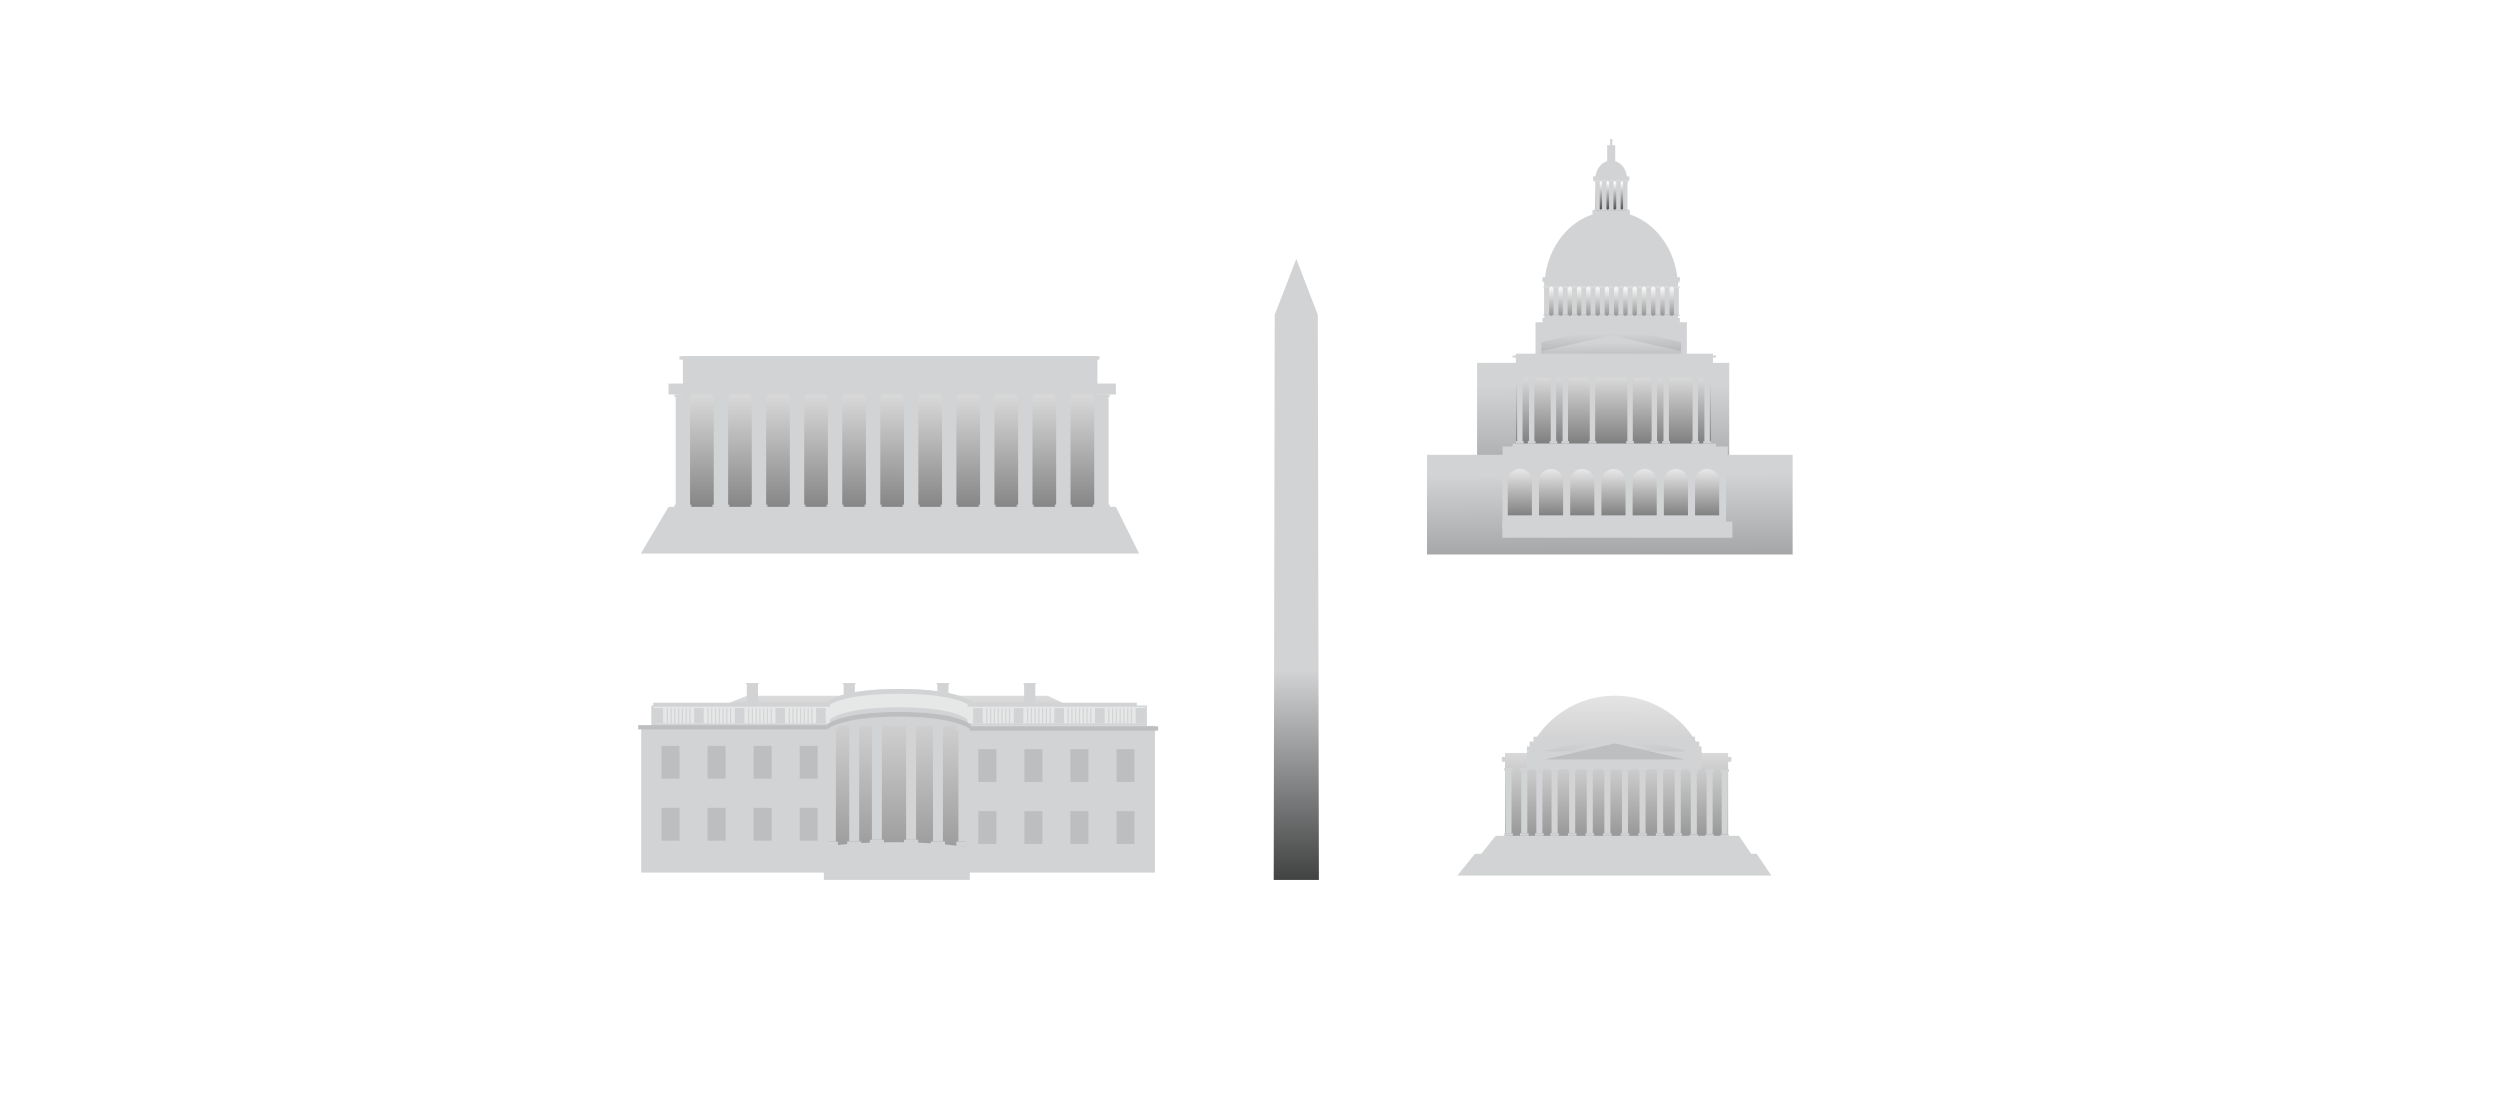
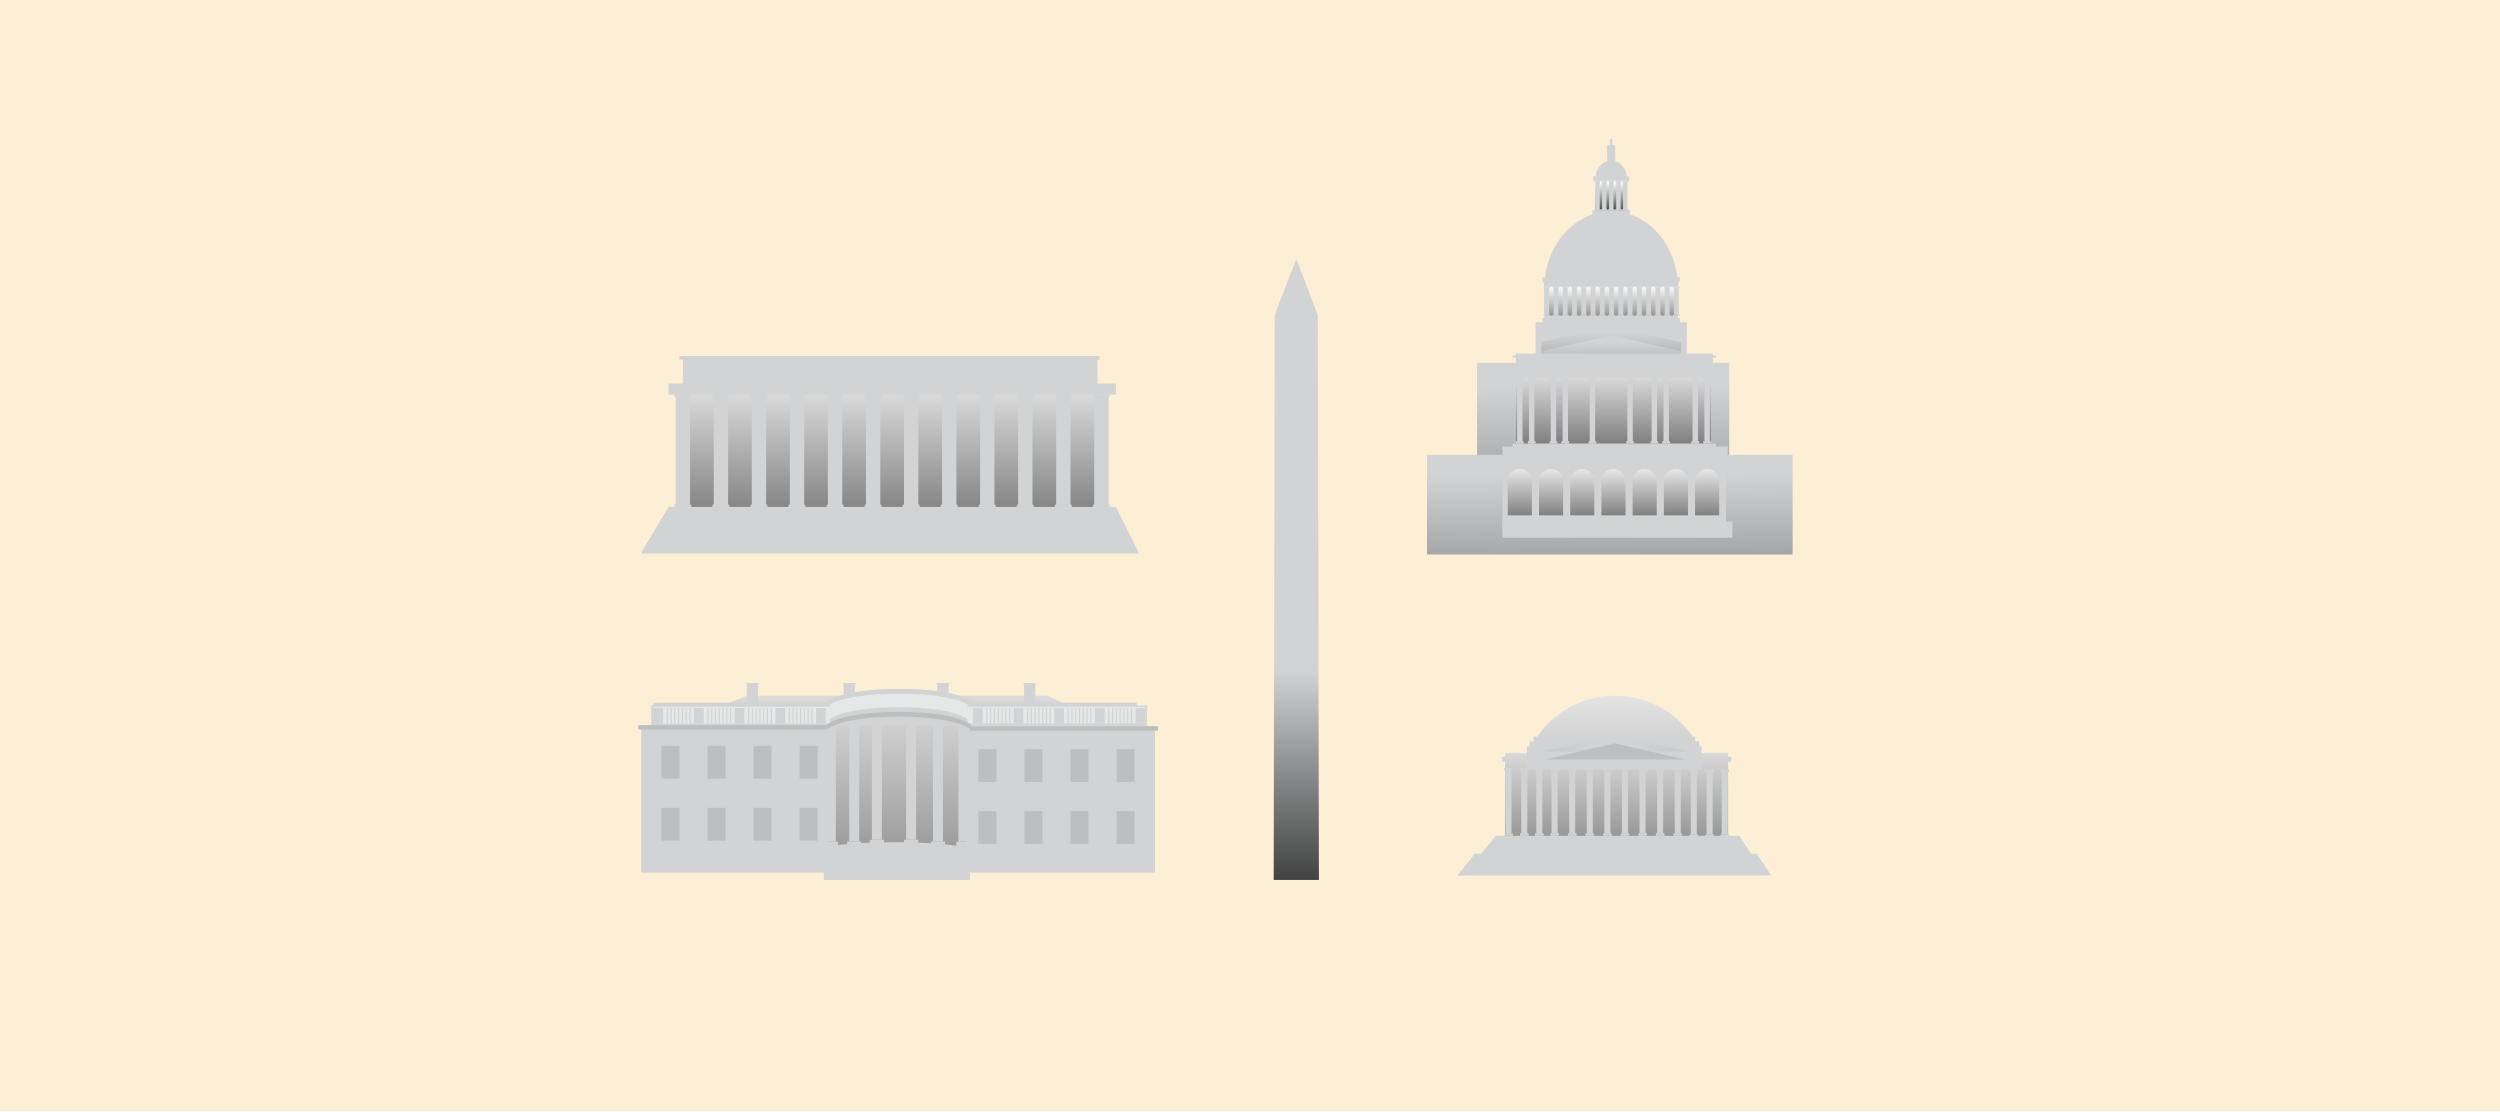
<svg xmlns="http://www.w3.org/2000/svg" version="1.1" id="Layer_1" x="0px" y="0px" viewBox="0 0 648 288" style="enable-background:new 0 0 648 288;" xml:space="preserve">
+   <rect style="opacity:0.34;fill:#F9CF87;" width="648" height="288" />
  <g>
-     <linearGradient id="SVGID_1_" gradientUnits="userSpaceOnUse" x1="232.201" y1="168.296" x2="232.201" y2="255.084">
+     <linearGradient id="SVGID_1_" gradientUnits="userSpaceOnUse" x1="232.201" y1="119.704" x2="232.201" y2="32.916" gradientTransform="matrix(1 0 0 -1 0 288)">
      <stop offset="0" style="stop-color:#FFFFFF" />
      <stop offset="1" style="stop-color:#000000" />
    </linearGradient>
    <polygon style="fill:url(#SVGID_1_);" points="275.595,182.257 188.807,182.257 193.632,180.334 271.544,180.334  " />
    <rect x="169.322" y="182.144" style="fill:#D1D3D4;" width="125.337" height="4.741" />
    <rect x="166.201" y="188.143" style="fill:#D1D3D4;" width="133.167" height="38.031" />
    <path style="fill:#E6E7E7;" d="M232.701,186.447" />
    <path style="fill:#E6E7E7;" d="M232.701,193.331" />
-     <linearGradient id="SVGID_2_" gradientUnits="userSpaceOnUse" x1="232.513" y1="157.815" x2="232.513" y2="318.262">
+     <linearGradient id="SVGID_2_" gradientUnits="userSpaceOnUse" x1="232.513" y1="130.185" x2="232.513" y2="-30.262" gradientTransform="matrix(1 0 0 -1 0 288)">
      <stop offset="0" style="stop-color:#FFFFFF" />
      <stop offset="1" style="stop-color:#000000" />
    </linearGradient>
    <rect x="214.722" y="186.459" style="fill:url(#SVGID_2_);" width="35.583" height="36.988" />
    <g>
      <rect x="213.538" y="187.902" style="fill:#D1D3D4;" width="3.659" height="1.219" />
      <rect x="214.078" y="189.12" style="fill:#D1D3D4;" width="2.579" height="29.017" />
      <rect x="213.538" y="218.137" style="fill:#D1D3D4;" width="3.659" height="1.219" />
    </g>
    <g>
      <rect x="219.58" y="186.885" style="fill:#D1D3D4;" width="3.659" height="1.258" />
      <rect x="220.12" y="188.143" style="fill:#D1D3D4;" width="2.579" height="29.948" />
      <rect x="219.58" y="218.09" style="fill:#D1D3D4;" width="3.659" height="1.258" />
    </g>
    <g>
      <rect x="225.455" y="186.459" style="fill:#D1D3D4;" width="3.659" height="1.258" />
      <rect x="225.995" y="187.717" style="fill:#D1D3D4;" width="2.579" height="29.948" />
      <rect x="225.455" y="217.665" style="fill:#D1D3D4;" width="3.659" height="1.258" />
    </g>
    <g>
      <rect x="234.33" y="186.459" style="fill:#D1D3D4;" width="3.659" height="1.258" />
      <rect x="234.87" y="187.717" style="fill:#D1D3D4;" width="2.579" height="29.948" />
      <rect x="234.33" y="217.665" style="fill:#D1D3D4;" width="3.659" height="1.258" />
    </g>
    <g>
      <rect x="241.288" y="186.885" style="fill:#D1D3D4;" width="3.659" height="1.258" />
      <rect x="241.828" y="188.143" style="fill:#D1D3D4;" width="2.579" height="29.948" />
      <rect x="241.288" y="218.09" style="fill:#D1D3D4;" width="3.659" height="1.258" />
    </g>
    <g>
      <rect x="247.872" y="187.902" style="fill:#D1D3D4;" width="3.659" height="1.219" />
      <rect x="248.411" y="189.12" style="fill:#D1D3D4;" width="2.579" height="29.017" />
      <rect x="247.872" y="218.137" style="fill:#D1D3D4;" width="3.659" height="1.219" />
    </g>
    <ellipse style="fill:#D1D3D4;" cx="231.784" cy="222.234" rx="25.25" ry="3.94" />
    <rect x="171.465" y="193.331" style="fill:#BCBEC0;" width="4.667" height="8.5" />
    <rect x="183.401" y="193.331" style="fill:#BCBEC0;" width="4.667" height="8.5" />
    <rect x="195.337" y="193.331" style="fill:#BCBEC0;" width="4.667" height="8.5" />
    <rect x="207.273" y="193.331" style="fill:#BCBEC0;" width="4.667" height="8.5" />
    <rect x="171.465" y="209.392" style="fill:#BCBEC0;" width="4.667" height="8.5" />
    <rect x="183.401" y="209.392" style="fill:#BCBEC0;" width="4.667" height="8.5" />
    <rect x="195.337" y="209.392" style="fill:#BCBEC0;" width="4.667" height="8.5" />
    <rect x="207.273" y="209.392" style="fill:#BCBEC0;" width="4.667" height="8.5" />
    <rect x="253.586" y="194.185" style="fill:#BCBEC0;" width="4.667" height="8.5" />
    <rect x="265.522" y="194.185" style="fill:#BCBEC0;" width="4.667" height="8.5" />
    <rect x="277.458" y="194.185" style="fill:#BCBEC0;" width="4.667" height="8.5" />
    <rect x="289.394" y="194.185" style="fill:#BCBEC0;" width="4.667" height="8.5" />
    <rect x="253.586" y="210.247" style="fill:#BCBEC0;" width="4.667" height="8.5" />
    <rect x="265.522" y="210.247" style="fill:#BCBEC0;" width="4.667" height="8.5" />
    <rect x="277.458" y="210.247" style="fill:#BCBEC0;" width="4.667" height="8.5" />
    <g>
      <rect x="218.673" y="177.152" style="fill:#D1D3D4;" width="2.9" height="5.143" />
      <rect x="218.468" y="177.066" style="fill:#D1D3D4;" width="3.303" height="0.274" />
    </g>
    <g>
      <rect x="242.961" y="177.152" style="fill:#D1D3D4;" width="2.9" height="5.143" />
      <rect x="242.756" y="177.066" style="fill:#D1D3D4;" width="3.303" height="0.274" />
    </g>
    <rect x="289.394" y="210.247" style="fill:#BCBEC0;" width="4.667" height="8.5" />
    <rect x="168.822" y="182.864" style="fill:#D1D3D4;" width="128.462" height="5.279" />
    <path style="fill:#E6E7E7;" d="M250.991,188.511c0,0-3.295-2.768-18.036-2.768c-14.951,0-17.845,2.517-17.845,2.517v-6.478   c0,0,2.985-3.199,17.845-3.199c15.197,0,17.845,3.199,17.845,3.199L250.991,188.511z" />
    <path style="fill:#D1D3D4;" d="M251.793,183.171c0,0-3.26-3.36-18.74-3.36c-15.701,0-18.74,3.36-18.74,3.36v-1.229   c0,0,3.135-3.36,18.74-3.36c15.958,0,18.74,3.36,18.74,3.36V183.171z" />
    <rect x="250.8" y="183.187" style="fill:#E6E7E7;" width="46.047" height="4.327" />
    <rect x="169.455" y="183.187" style="fill:#E6E7E7;" width="45.851" height="4.327" />
    <path style="fill:#D1D3D4;" d="M250.8,187.717c0,0-3.105-3.199-17.845-3.199c-14.951,0-17.845,3.199-17.845,3.199v-1.171   c0,0,2.985-3.199,17.845-3.199c15.197,0,17.845,3.199,17.845,3.199V187.717z" />
-     <rect x="216.159" y="185.371" style="fill:#E6E7E7;" width="0.083" height="0" />
+     <polygon style="fill:#E6E7E7;" points="216.159,185.371 216.242,185.371 216.242,185.371  " />
    <path style="fill:#BCBEC0;" d="M251.695,189.207c0,0-3.26-3.436-18.74-3.436c-15.701,0-18.74,3.436-18.74,3.436v-1.257   c0,0,3.135-3.436,18.74-3.436c15.958,0,18.74,3.436,18.74,3.436V189.207z" />
    <g>
      <g>
        <rect x="172.821" y="183.547" style="fill:#D1D3D4;" width="0.299" height="3.967" />
        <rect x="173.798" y="183.547" style="fill:#D1D3D4;" width="0.299" height="3.967" />
        <rect x="174.775" y="183.547" style="fill:#D1D3D4;" width="0.299" height="3.967" />
        <rect x="175.752" y="183.547" style="fill:#D1D3D4;" width="0.299" height="3.967" />
        <rect x="176.728" y="183.547" style="fill:#D1D3D4;" width="0.299" height="3.967" />
        <rect x="177.705" y="183.547" style="fill:#D1D3D4;" width="0.299" height="3.967" />
        <rect x="178.682" y="183.547" style="fill:#D1D3D4;" width="0.299" height="3.967" />
      </g>
      <rect x="169.394" y="183.547" style="fill:#D1D3D4;" width="2.481" height="3.967" />
      <g>
        <rect x="183.355" y="183.547" style="fill:#D1D3D4;" width="0.299" height="3.967" />
        <rect x="184.332" y="183.547" style="fill:#D1D3D4;" width="0.299" height="3.967" />
        <rect x="185.309" y="183.547" style="fill:#D1D3D4;" width="0.299" height="3.967" />
        <rect x="186.286" y="183.547" style="fill:#D1D3D4;" width="0.299" height="3.967" />
        <rect x="187.262" y="183.547" style="fill:#D1D3D4;" width="0.299" height="3.967" />
        <rect x="188.239" y="183.547" style="fill:#D1D3D4;" width="0.299" height="3.967" />
        <rect x="189.216" y="183.547" style="fill:#D1D3D4;" width="0.299" height="3.967" />
      </g>
      <rect x="179.928" y="183.547" style="fill:#D1D3D4;" width="2.481" height="3.967" />
      <g>
        <rect x="193.889" y="183.547" style="fill:#D1D3D4;" width="0.299" height="3.967" />
        <rect x="194.866" y="183.547" style="fill:#D1D3D4;" width="0.299" height="3.967" />
        <rect x="195.843" y="183.547" style="fill:#D1D3D4;" width="0.299" height="3.967" />
        <rect x="196.82" y="183.547" style="fill:#D1D3D4;" width="0.299" height="3.967" />
        <rect x="197.797" y="183.547" style="fill:#D1D3D4;" width="0.299" height="3.967" />
        <rect x="198.773" y="183.547" style="fill:#D1D3D4;" width="0.299" height="3.967" />
        <rect x="199.75" y="183.547" style="fill:#D1D3D4;" width="0.299" height="3.967" />
      </g>
      <rect x="190.462" y="183.547" style="fill:#D1D3D4;" width="2.481" height="3.967" />
      <g>
        <rect x="204.424" y="183.547" style="fill:#D1D3D4;" width="0.299" height="3.967" />
        <rect x="205.4" y="183.547" style="fill:#D1D3D4;" width="0.299" height="3.967" />
        <rect x="206.377" y="183.547" style="fill:#D1D3D4;" width="0.299" height="3.967" />
        <rect x="207.354" y="183.547" style="fill:#D1D3D4;" width="0.299" height="3.967" />
        <rect x="208.331" y="183.547" style="fill:#D1D3D4;" width="0.299" height="3.967" />
        <rect x="209.307" y="183.547" style="fill:#D1D3D4;" width="0.299" height="3.967" />
        <rect x="210.284" y="183.547" style="fill:#D1D3D4;" width="0.299" height="3.967" />
      </g>
      <rect x="200.996" y="183.547" style="fill:#D1D3D4;" width="2.481" height="3.967" />
      <rect x="211.53" y="183.547" style="fill:#D1D3D4;" width="2.481" height="3.967" />
    </g>
    <g>
      <g>
        <rect x="255.657" y="183.549" style="fill:#D1D3D4;" width="0.299" height="3.967" />
        <rect x="256.634" y="183.549" style="fill:#D1D3D4;" width="0.299" height="3.967" />
        <rect x="257.611" y="183.549" style="fill:#D1D3D4;" width="0.299" height="3.967" />
        <rect x="258.588" y="183.549" style="fill:#D1D3D4;" width="0.299" height="3.967" />
        <rect x="259.564" y="183.549" style="fill:#D1D3D4;" width="0.299" height="3.967" />
        <rect x="260.541" y="183.549" style="fill:#D1D3D4;" width="0.299" height="3.967" />
        <rect x="261.518" y="183.549" style="fill:#D1D3D4;" width="0.299" height="3.967" />
      </g>
      <rect x="252.23" y="183.549" style="fill:#D1D3D4;" width="2.481" height="3.967" />
      <g>
        <rect x="266.191" y="183.549" style="fill:#D1D3D4;" width="0.299" height="3.967" />
        <rect x="267.168" y="183.549" style="fill:#D1D3D4;" width="0.299" height="3.967" />
        <rect x="268.145" y="183.549" style="fill:#D1D3D4;" width="0.299" height="3.967" />
        <rect x="269.122" y="183.549" style="fill:#D1D3D4;" width="0.299" height="3.967" />
        <rect x="270.098" y="183.549" style="fill:#D1D3D4;" width="0.299" height="3.967" />
        <rect x="271.075" y="183.549" style="fill:#D1D3D4;" width="0.299" height="3.967" />
        <rect x="272.052" y="183.549" style="fill:#D1D3D4;" width="0.299" height="3.967" />
      </g>
      <rect x="262.764" y="183.549" style="fill:#D1D3D4;" width="2.481" height="3.967" />
      <g>
        <rect x="276.725" y="183.549" style="fill:#D1D3D4;" width="0.299" height="3.967" />
        <rect x="277.702" y="183.549" style="fill:#D1D3D4;" width="0.299" height="3.967" />
        <rect x="278.679" y="183.549" style="fill:#D1D3D4;" width="0.299" height="3.967" />
        <rect x="279.656" y="183.549" style="fill:#D1D3D4;" width="0.299" height="3.967" />
        <rect x="280.633" y="183.549" style="fill:#D1D3D4;" width="0.299" height="3.967" />
        <rect x="281.609" y="183.549" style="fill:#D1D3D4;" width="0.299" height="3.967" />
        <rect x="282.586" y="183.549" style="fill:#D1D3D4;" width="0.299" height="3.967" />
      </g>
      <rect x="273.298" y="183.549" style="fill:#D1D3D4;" width="2.481" height="3.967" />
      <g>
        <rect x="287.26" y="183.549" style="fill:#D1D3D4;" width="0.299" height="3.967" />
        <rect x="288.236" y="183.549" style="fill:#D1D3D4;" width="0.299" height="3.967" />
        <rect x="289.213" y="183.549" style="fill:#D1D3D4;" width="0.299" height="3.967" />
        <rect x="290.19" y="183.549" style="fill:#D1D3D4;" width="0.299" height="3.967" />
        <rect x="291.167" y="183.549" style="fill:#D1D3D4;" width="0.299" height="3.967" />
        <rect x="292.143" y="183.549" style="fill:#D1D3D4;" width="0.299" height="3.967" />
        <rect x="293.12" y="183.549" style="fill:#D1D3D4;" width="0.299" height="3.967" />
      </g>
      <rect x="283.832" y="183.549" style="fill:#D1D3D4;" width="2.481" height="3.967" />
      <rect x="294.366" y="183.549" style="fill:#D1D3D4;" width="2.481" height="3.967" />
    </g>
    <rect x="165.422" y="187.955" style="fill:#BCBEC0;" width="48.794" height="1.112" />
    <rect x="251.382" y="188.264" style="fill:#BCBEC0;" width="48.794" height="1.112" />
    <g>
      <rect x="265.449" y="177.152" style="fill:#D1D3D4;" width="2.9" height="5.143" />
      <rect x="265.245" y="177.066" style="fill:#D1D3D4;" width="3.303" height="0.274" />
    </g>
    <g>
      <rect x="193.569" y="177.152" style="fill:#D1D3D4;" width="2.9" height="5.143" />
      <rect x="193.364" y="177.066" style="fill:#D1D3D4;" width="3.303" height="0.274" />
    </g>
    <rect x="213.538" y="219.356" style="fill:#D1D3D4;" width="37.844" height="8.716" />
  </g>
  <g>
    <rect x="392.062" y="92.145" style="fill:#D1D3D4;" width="52.711" height="0.527" />
    <g>
      <rect x="400.307" y="72.717" style="fill:#D1D3D4;" width="34.629" height="19.448" />
      <ellipse style="fill:#D1D3D4;" cx="417.622" cy="74.62" rx="17.315" ry="19.824" />
      <ellipse style="fill:#D1D3D4;" cx="417.621" cy="46.287" rx="4.075" ry="4.666" />
      <rect x="398.009" y="83.528" style="fill:#D1D3D4;" width="39.225" height="11.418" />
      <rect x="399.805" y="71.859" style="fill:#D1D3D4;" width="35.633" height="1.129" />
      <rect x="400.066" y="72.989" style="fill:#D1D3D4;" width="35.167" height="0.292" />
      <rect x="399.805" y="82.399" style="fill:#D1D3D4;" width="35.633" height="1.129" />
      <rect x="416.576" y="37.631" style="fill:#D1D3D4;" width="2.091" height="4.552" />
      <rect x="412.76" y="54.461" style="fill:#D1D3D4;" width="9.724" height="1.129" />
      <rect x="412.927" y="45.723" style="fill:#D1D3D4;" width="9.389" height="1.129" />
-       <linearGradient id="SVGID_3_" gradientUnits="userSpaceOnUse" x1="417.682" y1="47.207" x2="417.498" y2="57.678">
+       <linearGradient id="SVGID_3_" gradientUnits="userSpaceOnUse" x1="417.682" y1="240.793" x2="417.498" y2="230.322" gradientTransform="matrix(1 0 0 -1 0 288)">
        <stop offset="0" style="stop-color:#FFFFFF" />
        <stop offset="1" style="stop-color:#000000" />
      </linearGradient>
      <rect x="413.544" y="46.852" style="fill:url(#SVGID_3_);" width="8.155" height="7.609" />
-       <linearGradient id="SVGID_4_" gradientUnits="userSpaceOnUse" x1="417.685" y1="73.951" x2="417.685" y2="93.228">
+       <linearGradient id="SVGID_4_" gradientUnits="userSpaceOnUse" x1="417.685" y1="214.049" x2="417.685" y2="194.772" gradientTransform="matrix(1 0 0 -1 0 288)">
        <stop offset="0" style="stop-color:#FFFFFF" />
        <stop offset="1" style="stop-color:#000000" />
      </linearGradient>
      <rect x="400.434" y="74.31" style="fill:url(#SVGID_4_);" width="34.502" height="7.528" />
      <rect x="417.324" y="36.047" style="fill:#D1D3D4;" width="0.596" height="1.584" />
-       <linearGradient id="SVGID_5_" gradientUnits="userSpaceOnUse" x1="417.588" y1="86.474" x2="417.837" y2="122.69">
+       <linearGradient id="SVGID_5_" gradientUnits="userSpaceOnUse" x1="417.588" y1="201.526" x2="417.837" y2="165.31" gradientTransform="matrix(1 0 0 -1 0 288)">
        <stop offset="0" style="stop-color:#D1D3D4" />
        <stop offset="1" style="stop-color:#000000" />
      </linearGradient>
      <polygon style="fill:url(#SVGID_5_);" points="435.73,94.068 399.513,94.068 399.513,88.674 417.622,84.532 435.73,88.674   " />
      <g>
        <rect x="413.275" y="46.852" style="fill:#D1D3D4;" width="1.61" height="0.295" />
        <rect x="413.513" y="47.147" style="fill:#D1D3D4;" width="1.135" height="7.035" />
        <rect x="413.275" y="54.182" style="fill:#D1D3D4;" width="1.61" height="0.295" />
      </g>
      <g>
        <rect x="415.02" y="46.844" style="fill:#D1D3D4;" width="1.61" height="0.295" />
        <rect x="415.257" y="47.139" style="fill:#D1D3D4;" width="1.135" height="7.035" />
        <rect x="415.02" y="54.174" style="fill:#D1D3D4;" width="1.61" height="0.295" />
      </g>
      <g>
        <rect x="416.841" y="46.852" style="fill:#D1D3D4;" width="1.61" height="0.295" />
        <rect x="417.078" y="47.147" style="fill:#D1D3D4;" width="1.135" height="7.035" />
        <rect x="416.841" y="54.182" style="fill:#D1D3D4;" width="1.61" height="0.295" />
      </g>
      <g>
        <rect x="418.691" y="46.852" style="fill:#D1D3D4;" width="1.61" height="0.295" />
        <rect x="418.929" y="47.147" style="fill:#D1D3D4;" width="1.135" height="7.035" />
        <rect x="418.691" y="54.182" style="fill:#D1D3D4;" width="1.61" height="0.295" />
      </g>
      <g>
        <rect x="420.467" y="46.852" style="fill:#D1D3D4;" width="1.61" height="0.295" />
        <rect x="420.704" y="47.147" style="fill:#D1D3D4;" width="1.135" height="7.035" />
        <rect x="420.467" y="54.182" style="fill:#D1D3D4;" width="1.61" height="0.295" />
      </g>
      <g>
        <rect x="402.418" y="74.261" style="fill:#D1D3D4;" width="1.772" height="0.295" />
        <rect x="402.68" y="74.556" style="fill:#D1D3D4;" width="1.249" height="7.035" />
        <rect x="402.418" y="81.591" style="fill:#D1D3D4;" width="1.772" height="0.295" />
      </g>
      <g>
        <rect x="400.017" y="74.261" style="fill:#D1D3D4;" width="1.772" height="0.295" />
        <rect x="400.279" y="74.556" style="fill:#D1D3D4;" width="1.249" height="7.035" />
        <rect x="400.017" y="81.591" style="fill:#D1D3D4;" width="1.772" height="0.295" />
      </g>
      <g>
        <rect x="404.82" y="74.261" style="fill:#D1D3D4;" width="1.772" height="0.295" />
        <rect x="405.081" y="74.556" style="fill:#D1D3D4;" width="1.249" height="7.035" />
        <rect x="404.82" y="81.591" style="fill:#D1D3D4;" width="1.772" height="0.295" />
      </g>
      <g>
        <rect x="407.221" y="74.261" style="fill:#D1D3D4;" width="1.772" height="0.295" />
        <rect x="407.482" y="74.556" style="fill:#D1D3D4;" width="1.249" height="7.035" />
        <rect x="407.221" y="81.591" style="fill:#D1D3D4;" width="1.772" height="0.295" />
      </g>
      <g>
        <rect x="409.622" y="74.261" style="fill:#D1D3D4;" width="1.772" height="0.295" />
        <rect x="409.883" y="74.556" style="fill:#D1D3D4;" width="1.249" height="7.035" />
        <rect x="409.622" y="81.591" style="fill:#D1D3D4;" width="1.772" height="0.295" />
      </g>
      <g>
        <rect x="412.023" y="74.261" style="fill:#D1D3D4;" width="1.772" height="0.295" />
        <rect x="412.285" y="74.556" style="fill:#D1D3D4;" width="1.249" height="7.035" />
        <rect x="412.023" y="81.591" style="fill:#D1D3D4;" width="1.772" height="0.295" />
      </g>
      <g>
        <rect x="414.424" y="74.261" style="fill:#D1D3D4;" width="1.772" height="0.295" />
        <rect x="414.686" y="74.556" style="fill:#D1D3D4;" width="1.249" height="7.035" />
        <rect x="414.424" y="81.591" style="fill:#D1D3D4;" width="1.772" height="0.295" />
      </g>
      <g>
        <rect x="416.826" y="74.261" style="fill:#D1D3D4;" width="1.772" height="0.295" />
        <rect x="417.087" y="74.556" style="fill:#D1D3D4;" width="1.249" height="7.035" />
        <rect x="416.826" y="81.591" style="fill:#D1D3D4;" width="1.772" height="0.295" />
      </g>
      <g>
        <rect x="419.227" y="74.261" style="fill:#D1D3D4;" width="1.772" height="0.295" />
        <rect x="419.488" y="74.556" style="fill:#D1D3D4;" width="1.249" height="7.035" />
        <rect x="419.227" y="81.591" style="fill:#D1D3D4;" width="1.772" height="0.295" />
      </g>
      <g>
        <rect x="421.628" y="74.261" style="fill:#D1D3D4;" width="1.772" height="0.295" />
        <rect x="421.889" y="74.556" style="fill:#D1D3D4;" width="1.249" height="7.035" />
        <rect x="421.628" y="81.591" style="fill:#D1D3D4;" width="1.772" height="0.295" />
      </g>
      <g>
        <rect x="424.029" y="74.261" style="fill:#D1D3D4;" width="1.772" height="0.295" />
        <rect x="424.291" y="74.556" style="fill:#D1D3D4;" width="1.249" height="7.035" />
        <rect x="424.029" y="81.591" style="fill:#D1D3D4;" width="1.772" height="0.295" />
      </g>
      <g>
        <rect x="426.43" y="74.261" style="fill:#D1D3D4;" width="1.772" height="0.295" />
        <rect x="426.692" y="74.556" style="fill:#D1D3D4;" width="1.249" height="7.035" />
        <rect x="426.43" y="81.591" style="fill:#D1D3D4;" width="1.772" height="0.295" />
      </g>
      <g>
        <rect x="428.832" y="74.261" style="fill:#D1D3D4;" width="1.772" height="0.295" />
        <rect x="429.093" y="74.556" style="fill:#D1D3D4;" width="1.249" height="7.035" />
        <rect x="428.832" y="81.591" style="fill:#D1D3D4;" width="1.772" height="0.295" />
      </g>
      <g>
        <rect x="431.233" y="74.261" style="fill:#D1D3D4;" width="1.772" height="0.295" />
        <rect x="431.494" y="74.556" style="fill:#D1D3D4;" width="1.249" height="7.035" />
        <rect x="431.233" y="81.591" style="fill:#D1D3D4;" width="1.772" height="0.295" />
      </g>
      <g>
        <rect x="433.634" y="74.261" style="fill:#D1D3D4;" width="1.772" height="0.295" />
        <rect x="433.895" y="74.556" style="fill:#D1D3D4;" width="1.249" height="7.035" />
        <rect x="433.634" y="81.591" style="fill:#D1D3D4;" width="1.772" height="0.295" />
      </g>
    </g>
-     <linearGradient id="SVGID_6_" gradientUnits="userSpaceOnUse" x1="417.588" y1="88.844" x2="417.837" y2="125.06">
+     <linearGradient id="SVGID_6_" gradientUnits="userSpaceOnUse" x1="417.588" y1="199.156" x2="417.837" y2="162.94" gradientTransform="matrix(1 0 0 -1 0 288)">
      <stop offset="0" style="stop-color:#D1D3D4" />
      <stop offset="1" style="stop-color:#000000" />
    </linearGradient>
    <polygon style="fill:url(#SVGID_6_);" points="435.73,96.438 399.513,96.438 399.513,91.044 417.621,86.902 435.73,91.044  " />
-     <linearGradient id="SVGID_7_" gradientUnits="userSpaceOnUse" x1="418.389" y1="97.57" x2="419.167" y2="210.904">
+     <linearGradient id="SVGID_7_" gradientUnits="userSpaceOnUse" x1="418.388" y1="190.43" x2="419.167" y2="77.096" gradientTransform="matrix(1 0 0 -1 0 288)">
      <stop offset="0" style="stop-color:#D1D3D4" />
      <stop offset="1" style="stop-color:#000000" />
    </linearGradient>
    <rect x="392.911" y="91.67" style="fill:url(#SVGID_7_);" width="51.079" height="29.878" />
-     <linearGradient id="SVGID_8_" gradientUnits="userSpaceOnUse" x1="415.473" y1="99.921" x2="416.254" y2="213.622">
+     <linearGradient id="SVGID_8_" gradientUnits="userSpaceOnUse" x1="415.473" y1="188.079" x2="416.254" y2="74.378" gradientTransform="matrix(1 0 0 -1 0 288)">
      <stop offset="0" style="stop-color:#D1D3D4" />
      <stop offset="1" style="stop-color:#000000" />
    </linearGradient>
    <rect x="382.857" y="94.05" style="fill:url(#SVGID_8_);" width="65.356" height="29.878" />
-     <linearGradient id="SVGID_9_" gradientUnits="userSpaceOnUse" x1="417.21" y1="122.885" x2="417.892" y2="222.18">
+     <linearGradient id="SVGID_9_" gradientUnits="userSpaceOnUse" x1="417.211" y1="165.115" x2="417.893" y2="65.82" gradientTransform="matrix(1 0 0 -1 0 288)">
      <stop offset="0" style="stop-color:#D1D3D4" />
      <stop offset="1" style="stop-color:#000000" />
    </linearGradient>
    <rect x="369.879" y="117.887" style="fill:url(#SVGID_9_);" width="94.772" height="25.833" />
-     <linearGradient id="SVGID_10_" gradientUnits="userSpaceOnUse" x1="418.213" y1="90.68" x2="418.213" y2="139.146">
+     <linearGradient id="SVGID_10_" gradientUnits="userSpaceOnUse" x1="418.214" y1="197.32" x2="418.214" y2="148.854" gradientTransform="matrix(1 0 0 -1 0 288)">
      <stop offset="0" style="stop-color:#FFFFFF" />
      <stop offset="1" style="stop-color:#000000" />
    </linearGradient>
    <rect x="392.949" y="97.903" style="fill:url(#SVGID_10_);" width="50.529" height="17.084" />
    <rect x="389.437" y="117.843" style="fill:#D1D3D4;" width="57.962" height="19.007" />
    <g>
      <rect x="411.766" y="97.903" style="fill:#D1D3D4;" width="1.987" height="0.662" />
      <rect x="412.059" y="98.565" style="fill:#D1D3D4;" width="1.401" height="15.761" />
      <rect x="411.766" y="114.325" style="fill:#D1D3D4;" width="1.987" height="0.662" />
    </g>
    <g>
      <rect x="392.949" y="97.903" style="fill:#D1D3D4;" width="1.987" height="0.662" />
      <rect x="393.242" y="98.565" style="fill:#D1D3D4;" width="1.401" height="15.761" />
      <rect x="392.949" y="114.325" style="fill:#D1D3D4;" width="1.987" height="0.662" />
    </g>
    <g>
      <rect x="396.021" y="97.903" style="fill:#D1D3D4;" width="1.987" height="0.662" />
      <rect x="396.315" y="98.565" style="fill:#D1D3D4;" width="1.401" height="15.761" />
      <rect x="396.021" y="114.325" style="fill:#D1D3D4;" width="1.987" height="0.662" />
    </g>
    <g>
      <rect x="401.66" y="97.903" style="fill:#D1D3D4;" width="1.987" height="0.662" />
      <rect x="401.953" y="98.565" style="fill:#D1D3D4;" width="1.401" height="15.761" />
      <rect x="401.66" y="114.325" style="fill:#D1D3D4;" width="1.987" height="0.662" />
    </g>
    <g>
      <rect x="404.733" y="97.903" style="fill:#D1D3D4;" width="1.987" height="0.662" />
      <rect x="405.026" y="98.565" style="fill:#D1D3D4;" width="1.401" height="15.761" />
      <rect x="404.733" y="114.325" style="fill:#D1D3D4;" width="1.987" height="0.662" />
    </g>
    <g>
      <rect x="438.418" y="97.903" style="fill:#D1D3D4;" width="1.987" height="0.662" />
      <rect x="438.711" y="98.565" style="fill:#D1D3D4;" width="1.401" height="15.761" />
      <rect x="438.418" y="114.325" style="fill:#D1D3D4;" width="1.987" height="0.662" />
    </g>
    <g>
      <rect x="441.49" y="97.903" style="fill:#D1D3D4;" width="1.987" height="0.662" />
      <rect x="441.783" y="98.565" style="fill:#D1D3D4;" width="1.401" height="15.761" />
      <rect x="441.49" y="114.325" style="fill:#D1D3D4;" width="1.987" height="0.662" />
    </g>
    <g>
      <rect x="427.812" y="97.903" style="fill:#D1D3D4;" width="1.987" height="0.662" />
      <rect x="428.105" y="98.565" style="fill:#D1D3D4;" width="1.401" height="15.761" />
      <rect x="427.812" y="114.325" style="fill:#D1D3D4;" width="1.987" height="0.662" />
    </g>
    <g>
      <rect x="430.885" y="97.903" style="fill:#D1D3D4;" width="1.987" height="0.662" />
      <rect x="431.178" y="98.565" style="fill:#D1D3D4;" width="1.401" height="15.761" />
      <rect x="430.885" y="114.325" style="fill:#D1D3D4;" width="1.987" height="0.662" />
    </g>
    <g>
      <rect x="421.52" y="97.903" style="fill:#D1D3D4;" width="1.987" height="0.662" />
      <rect x="421.813" y="98.565" style="fill:#D1D3D4;" width="1.401" height="15.761" />
      <rect x="421.52" y="114.325" style="fill:#D1D3D4;" width="1.987" height="0.662" />
    </g>
    <rect x="392.062" y="115.002" style="fill:#D1D3D4;" width="52.711" height="1.096" />
    <rect x="389.47" y="115.743" style="fill:#D1D3D4;" width="58.368" height="4.199" />
    <rect x="389.407" y="135.181" style="fill:#D1D3D4;" width="59.64" height="4.199" />
    <g>
-       <linearGradient id="SVGID_11_" gradientUnits="userSpaceOnUse" x1="418.195" y1="118.807" x2="418.247" y2="148.738">
+       <linearGradient id="SVGID_11_" gradientUnits="userSpaceOnUse" x1="418.195" y1="169.193" x2="418.247" y2="139.262" gradientTransform="matrix(1 0 0 -1 0 288)">
        <stop offset="0" style="stop-color:#FFFFFF" />
        <stop offset="1" style="stop-color:#000000" />
      </linearGradient>
      <path style="fill:url(#SVGID_11_);" d="M421.338,124.673c0,0.647,0,8.902,0,8.902h-6.25c0,0,0-8.017,0-8.902    c0-1.726,1.399-3.125,3.125-3.125S421.338,122.947,421.338,124.673z" />
-       <linearGradient id="SVGID_12_" gradientUnits="userSpaceOnUse" x1="410.105" y1="118.807" x2="410.156" y2="148.738">
+       <linearGradient id="SVGID_12_" gradientUnits="userSpaceOnUse" x1="410.105" y1="169.193" x2="410.157" y2="139.262" gradientTransform="matrix(1 0 0 -1 0 288)">
        <stop offset="0" style="stop-color:#FFFFFF" />
        <stop offset="1" style="stop-color:#000000" />
      </linearGradient>
      <path style="fill:url(#SVGID_12_);" d="M413.248,124.673c0,0.647,0,8.902,0,8.902h-6.25c0,0,0-8.017,0-8.902    c0-1.726,1.399-3.125,3.125-3.125S413.248,122.947,413.248,124.673z" />
-       <linearGradient id="SVGID_13_" gradientUnits="userSpaceOnUse" x1="402.015" y1="118.807" x2="402.066" y2="148.738">
+       <linearGradient id="SVGID_13_" gradientUnits="userSpaceOnUse" x1="402.015" y1="169.193" x2="402.067" y2="139.262" gradientTransform="matrix(1 0 0 -1 0 288)">
        <stop offset="0" style="stop-color:#FFFFFF" />
        <stop offset="1" style="stop-color:#000000" />
      </linearGradient>
      <path style="fill:url(#SVGID_13_);" d="M405.158,124.673c0,0.647,0,8.902,0,8.902h-6.25c0,0,0-8.017,0-8.902    c0-1.726,1.399-3.125,3.125-3.125S405.158,122.947,405.158,124.673z" />
-       <linearGradient id="SVGID_14_" gradientUnits="userSpaceOnUse" x1="393.925" y1="118.807" x2="393.976" y2="148.738">
+       <linearGradient id="SVGID_14_" gradientUnits="userSpaceOnUse" x1="393.924" y1="169.193" x2="393.976" y2="139.262" gradientTransform="matrix(1 0 0 -1 0 288)">
        <stop offset="0" style="stop-color:#FFFFFF" />
        <stop offset="1" style="stop-color:#000000" />
      </linearGradient>
      <path style="fill:url(#SVGID_14_);" d="M397.067,124.673c0,0.647,0,8.902,0,8.902h-6.25c0,0,0-8.017,0-8.902    c0-1.726,1.399-3.125,3.125-3.125S397.067,122.947,397.067,124.673z" />
-       <linearGradient id="SVGID_15_" gradientUnits="userSpaceOnUse" x1="426.286" y1="118.807" x2="426.337" y2="148.738">
+       <linearGradient id="SVGID_15_" gradientUnits="userSpaceOnUse" x1="426.285" y1="169.193" x2="426.337" y2="139.262" gradientTransform="matrix(1 0 0 -1 0 288)">
        <stop offset="0" style="stop-color:#FFFFFF" />
        <stop offset="1" style="stop-color:#000000" />
      </linearGradient>
      <path style="fill:url(#SVGID_15_);" d="M429.428,124.673c0,0.647,0,8.902,0,8.902h-6.25c0,0,0-8.017,0-8.902    c0-1.726,1.399-3.125,3.125-3.125S429.428,122.947,429.428,124.673z" />
-       <linearGradient id="SVGID_16_" gradientUnits="userSpaceOnUse" x1="434.376" y1="118.807" x2="434.427" y2="148.738">
+       <linearGradient id="SVGID_16_" gradientUnits="userSpaceOnUse" x1="434.376" y1="169.193" x2="434.428" y2="139.262" gradientTransform="matrix(1 0 0 -1 0 288)">
        <stop offset="0" style="stop-color:#FFFFFF" />
        <stop offset="1" style="stop-color:#000000" />
      </linearGradient>
      <path style="fill:url(#SVGID_16_);" d="M437.519,124.673c0,0.647,0,8.902,0,8.902h-6.25c0,0,0-8.017,0-8.902    c0-1.726,1.399-3.125,3.125-3.125S437.519,122.947,437.519,124.673z" />
-       <linearGradient id="SVGID_17_" gradientUnits="userSpaceOnUse" x1="442.466" y1="118.807" x2="442.517" y2="148.738">
+       <linearGradient id="SVGID_17_" gradientUnits="userSpaceOnUse" x1="442.466" y1="169.193" x2="442.518" y2="139.262" gradientTransform="matrix(1 0 0 -1 0 288)">
        <stop offset="0" style="stop-color:#FFFFFF" />
        <stop offset="1" style="stop-color:#000000" />
      </linearGradient>
      <path style="fill:url(#SVGID_17_);" d="M445.609,124.673c0,0.647,0,8.902,0,8.902h-6.25c0,0,0-8.017,0-8.902    c0-1.726,1.399-3.125,3.125-3.125S445.609,122.947,445.609,124.673z" />
    </g>
  </g>
-   <linearGradient id="SVGID_18_" gradientUnits="userSpaceOnUse" x1="336.001" y1="173.655" x2="336.001" y2="252.885">
+   <linearGradient id="SVGID_18_" gradientUnits="userSpaceOnUse" x1="336.001" y1="114.345" x2="336.001" y2="35.115" gradientTransform="matrix(1 0 0 -1 0 288)">
    <stop offset="0" style="stop-color:#D1D3D4" />
    <stop offset="1" style="stop-color:#000000" />
  </linearGradient>
  <polygon style="fill:url(#SVGID_18_);" points="341.574,81.596 336,67.125 330.407,81.596 330.146,228.072 341.856,228.072 " />
  <g>
    <rect x="177.004" y="92.326" style="fill:#D1D3D4;" width="107.447" height="41.489" />
    <rect x="173.28" y="99.418" style="fill:#D1D3D4;" width="115.957" height="2.837" />
    <rect x="176.117" y="92.326" style="fill:#D1D3D4;" width="108.865" height="0.887" />
-     <linearGradient id="SVGID_19_" gradientUnits="userSpaceOnUse" x1="230.727" y1="88.913" x2="230.727" y2="178.444">
+     <linearGradient id="SVGID_19_" gradientUnits="userSpaceOnUse" x1="230.727" y1="199.087" x2="230.727" y2="109.556" gradientTransform="matrix(1 0 0 -1 0 288)">
      <stop offset="0" style="stop-color:#FFFFFF" />
      <stop offset="1" style="stop-color:#000000" />
    </linearGradient>
    <rect x="177.004" y="102.255" style="fill:url(#SVGID_19_);" width="107.447" height="31.56" />
    <g>
      <g>
        <rect x="175.142" y="102.255" style="fill:#D1D3D4;" width="3.723" height="29.122" />
        <rect x="174.788" y="102.255" style="fill:#D1D3D4;" width="4.41" height="0.565" />
        <rect x="174.788" y="130.812" style="fill:#D1D3D4;" width="4.41" height="0.565" />
      </g>
      <g>
        <rect x="185.004" y="102.255" style="fill:#D1D3D4;" width="3.723" height="29.122" />
        <rect x="184.649" y="102.255" style="fill:#D1D3D4;" width="4.41" height="0.565" />
        <rect x="184.649" y="130.812" style="fill:#D1D3D4;" width="4.41" height="0.565" />
      </g>
      <g>
        <rect x="194.865" y="102.255" style="fill:#D1D3D4;" width="3.723" height="29.122" />
        <rect x="194.511" y="102.255" style="fill:#D1D3D4;" width="4.41" height="0.565" />
        <rect x="194.511" y="130.812" style="fill:#D1D3D4;" width="4.41" height="0.565" />
      </g>
      <g>
        <rect x="204.727" y="102.255" style="fill:#D1D3D4;" width="3.723" height="29.122" />
        <rect x="204.372" y="102.255" style="fill:#D1D3D4;" width="4.41" height="0.565" />
        <rect x="204.372" y="130.812" style="fill:#D1D3D4;" width="4.41" height="0.565" />
      </g>
      <g>
        <rect x="214.588" y="102.255" style="fill:#D1D3D4;" width="3.723" height="29.122" />
        <rect x="214.234" y="102.255" style="fill:#D1D3D4;" width="4.41" height="0.565" />
        <rect x="214.234" y="130.812" style="fill:#D1D3D4;" width="4.41" height="0.565" />
      </g>
      <g>
        <rect x="224.45" y="102.255" style="fill:#D1D3D4;" width="3.723" height="29.122" />
        <rect x="224.095" y="102.255" style="fill:#D1D3D4;" width="4.41" height="0.565" />
        <rect x="224.095" y="130.812" style="fill:#D1D3D4;" width="4.41" height="0.565" />
      </g>
      <g>
        <rect x="234.312" y="102.255" style="fill:#D1D3D4;" width="3.723" height="29.122" />
        <rect x="233.957" y="102.255" style="fill:#D1D3D4;" width="4.41" height="0.565" />
        <rect x="233.957" y="130.812" style="fill:#D1D3D4;" width="4.41" height="0.565" />
      </g>
      <g>
        <rect x="244.173" y="102.255" style="fill:#D1D3D4;" width="3.723" height="29.122" />
        <rect x="243.819" y="102.255" style="fill:#D1D3D4;" width="4.41" height="0.565" />
        <rect x="243.819" y="130.812" style="fill:#D1D3D4;" width="4.41" height="0.565" />
      </g>
      <g>
        <rect x="254.035" y="102.255" style="fill:#D1D3D4;" width="3.723" height="29.122" />
        <rect x="253.68" y="102.255" style="fill:#D1D3D4;" width="4.41" height="0.565" />
        <rect x="253.68" y="130.812" style="fill:#D1D3D4;" width="4.41" height="0.565" />
      </g>
      <g>
        <rect x="263.896" y="102.255" style="fill:#D1D3D4;" width="3.723" height="29.122" />
        <rect x="263.542" y="102.255" style="fill:#D1D3D4;" width="4.41" height="0.565" />
        <rect x="263.542" y="130.812" style="fill:#D1D3D4;" width="4.41" height="0.565" />
      </g>
      <g>
        <rect x="273.758" y="102.255" style="fill:#D1D3D4;" width="3.723" height="29.122" />
        <rect x="273.403" y="102.255" style="fill:#D1D3D4;" width="4.41" height="0.565" />
        <rect x="273.403" y="130.812" style="fill:#D1D3D4;" width="4.41" height="0.565" />
      </g>
      <g>
        <rect x="283.62" y="102.255" style="fill:#D1D3D4;" width="3.723" height="29.122" />
        <rect x="283.265" y="102.255" style="fill:#D1D3D4;" width="4.41" height="0.565" />
        <rect x="283.265" y="130.812" style="fill:#D1D3D4;" width="4.41" height="0.565" />
      </g>
    </g>
    <polygon style="fill:#D1D3D4;" points="295.266,143.478 166.1,143.478 173.28,131.377 289.238,131.377  " />
  </g>
  <g>
-     <linearGradient id="SVGID_20_" gradientUnits="userSpaceOnUse" x1="418.3" y1="162.882" x2="419.429" y2="327.117">
+     <linearGradient id="SVGID_20_" gradientUnits="userSpaceOnUse" x1="418.3" y1="125.118" x2="419.429" y2="-39.117" gradientTransform="matrix(1 0 0 -1 0 288)">
      <stop offset="0" style="stop-color:#FFFFFF" />
      <stop offset="1" style="stop-color:#000000" />
    </linearGradient>
-     <path style="fill:url(#SVGID_20_);" d="M443.042,204.774c0,13.505-11.086,19.351-24.592,19.351s-24.316-5.845-24.316-19.351   c0-13.506,10.948-24.454,24.454-24.454C432.094,180.32,443.042,191.268,443.042,204.774z" />
+     <path style="fill:url(#SVGID_20_);" d="M443.042,204.774c0,13.505-11.086,19.351-24.592,19.351s-24.316-5.845-24.316-19.351   s10.948-24.454,24.454-24.454S443.042,191.268,443.042,204.774z" />
    <rect x="395.784" y="193.463" style="fill:#D1D3D4;" width="45.25" height="1.256" />
    <rect x="396.451" y="192.207" style="fill:#D1D3D4;" width="44" height="1.256" />
    <rect x="389.282" y="196.202" style="fill:#D1D3D4;" width="59.481" height="1.256" />
    <rect x="397.482" y="190.951" style="fill:#D1D3D4;" width="41.875" height="1.256" />
-     <linearGradient id="SVGID_21_" gradientUnits="userSpaceOnUse" x1="418.711" y1="192.339" x2="418.96" y2="228.555">
+     <linearGradient id="SVGID_21_" gradientUnits="userSpaceOnUse" x1="418.711" y1="95.661" x2="418.96" y2="59.445" gradientTransform="matrix(1 0 0 -1 0 288)">
      <stop offset="0" style="stop-color:#D1D3D4" />
      <stop offset="1" style="stop-color:#000000" />
    </linearGradient>
-     <polygon style="opacity:0.67;fill:url(#SVGID_21_);" points="436.853,199.933 400.636,199.933 400.636,194.539 418.745,190.397    436.853,194.539  " />
-     <linearGradient id="SVGID_22_" gradientUnits="userSpaceOnUse" x1="418.555" y1="193.705" x2="418.804" y2="229.921">
+     <polygon style="opacity:0.67;fill:url(#SVGID_21_);enable-background:new    ;" points="436.853,199.933 400.636,199.933    400.636,194.539 418.745,190.397 436.853,194.539  " />
+     <linearGradient id="SVGID_22_" gradientUnits="userSpaceOnUse" x1="418.555" y1="94.295" x2="418.804" y2="58.079" gradientTransform="matrix(1 0 0 -1 0 288)">
      <stop offset="0" style="stop-color:#D1D3D4" />
      <stop offset="1" style="stop-color:#000000" />
    </linearGradient>
    <polygon style="fill:url(#SVGID_22_);" points="436.697,201.299 400.48,201.299 400.48,195.905 418.588,191.763 436.697,195.905     " />
-     <linearGradient id="SVGID_23_" gradientUnits="userSpaceOnUse" x1="419.013" y1="182.588" x2="419.013" y2="266.984">
+     <linearGradient id="SVGID_23_" gradientUnits="userSpaceOnUse" x1="419.014" y1="105.412" x2="419.014" y2="21.016" gradientTransform="matrix(1 0 0 -1 0 288)">
      <stop offset="0" style="stop-color:#FFFFFF" />
      <stop offset="1" style="stop-color:#000000" />
    </linearGradient>
    <rect x="390.097" y="195.165" style="fill:url(#SVGID_23_);" width="57.833" height="29.75" />
    <rect x="395.794" y="194.759" style="fill:#D1D3D4;" width="45.25" height="2.718" />
    <rect x="395.794" y="196.693" style="fill:#D1D3D4;" width="45.25" height="2.718" />
    <g>
      <rect x="401.832" y="199.071" style="fill:#D1D3D4;" width="2.229" height="0.681" />
      <rect x="402.161" y="199.752" style="fill:#D1D3D4;" width="1.571" height="16.208" />
      <rect x="401.832" y="215.959" style="fill:#D1D3D4;" width="2.229" height="0.681" />
    </g>
    <g>
      <rect x="406.393" y="199.071" style="fill:#D1D3D4;" width="2.229" height="0.681" />
      <rect x="406.722" y="199.752" style="fill:#D1D3D4;" width="1.571" height="16.208" />
      <rect x="406.393" y="215.959" style="fill:#D1D3D4;" width="2.229" height="0.681" />
    </g>
    <g>
      <rect x="410.954" y="199.071" style="fill:#D1D3D4;" width="2.229" height="0.681" />
      <rect x="411.282" y="199.752" style="fill:#D1D3D4;" width="1.571" height="16.208" />
      <rect x="410.954" y="215.959" style="fill:#D1D3D4;" width="2.229" height="0.681" />
    </g>
    <g>
      <rect x="389.884" y="199.071" style="fill:#D1D3D4;" width="2.229" height="0.681" />
      <rect x="390.213" y="199.752" style="fill:#D1D3D4;" width="1.571" height="16.208" />
      <rect x="389.884" y="215.959" style="fill:#D1D3D4;" width="2.229" height="0.681" />
    </g>
    <g>
      <rect x="393.976" y="199.071" style="fill:#D1D3D4;" width="2.229" height="0.681" />
      <rect x="394.305" y="199.752" style="fill:#D1D3D4;" width="1.571" height="16.208" />
      <rect x="393.976" y="215.959" style="fill:#D1D3D4;" width="2.229" height="0.681" />
    </g>
    <g>
      <rect x="397.891" y="199.071" style="fill:#D1D3D4;" width="2.229" height="0.681" />
      <rect x="398.22" y="199.752" style="fill:#D1D3D4;" width="1.571" height="16.208" />
      <rect x="397.891" y="215.959" style="fill:#D1D3D4;" width="2.229" height="0.681" />
    </g>
    <g>
      <rect x="437.924" y="199.411" style="fill:#D1D3D4;" width="2.229" height="0.681" />
      <rect x="438.253" y="200.092" style="fill:#D1D3D4;" width="1.571" height="16.208" />
      <rect x="437.924" y="216.3" style="fill:#D1D3D4;" width="2.229" height="0.681" />
    </g>
    <g>
      <rect x="442.016" y="199.411" style="fill:#D1D3D4;" width="2.229" height="0.681" />
      <rect x="442.345" y="200.092" style="fill:#D1D3D4;" width="1.571" height="16.208" />
      <rect x="442.016" y="216.3" style="fill:#D1D3D4;" width="2.229" height="0.681" />
    </g>
    <g>
      <rect x="445.931" y="199.411" style="fill:#D1D3D4;" width="2.229" height="0.681" />
      <rect x="446.26" y="200.092" style="fill:#D1D3D4;" width="1.571" height="16.208" />
      <rect x="445.931" y="216.3" style="fill:#D1D3D4;" width="2.229" height="0.681" />
    </g>
    <g>
      <rect x="415.514" y="199.071" style="fill:#D1D3D4;" width="2.229" height="0.681" />
      <rect x="415.843" y="199.752" style="fill:#D1D3D4;" width="1.571" height="16.208" />
      <rect x="415.514" y="215.959" style="fill:#D1D3D4;" width="2.229" height="0.681" />
    </g>
    <g>
      <rect x="420.075" y="199.071" style="fill:#D1D3D4;" width="2.229" height="0.681" />
      <rect x="420.404" y="199.752" style="fill:#D1D3D4;" width="1.571" height="16.208" />
      <rect x="420.075" y="215.959" style="fill:#D1D3D4;" width="2.229" height="0.681" />
    </g>
    <g>
      <rect x="424.635" y="199.071" style="fill:#D1D3D4;" width="2.229" height="0.681" />
      <rect x="424.964" y="199.752" style="fill:#D1D3D4;" width="1.571" height="16.208" />
      <rect x="424.635" y="215.959" style="fill:#D1D3D4;" width="2.229" height="0.681" />
    </g>
    <g>
      <rect x="429.196" y="199.071" style="fill:#D1D3D4;" width="2.229" height="0.681" />
      <rect x="429.525" y="199.752" style="fill:#D1D3D4;" width="1.571" height="16.208" />
      <rect x="429.196" y="215.959" style="fill:#D1D3D4;" width="2.229" height="0.681" />
    </g>
    <g>
      <rect x="433.757" y="199.071" style="fill:#D1D3D4;" width="2.229" height="0.681" />
      <rect x="434.085" y="199.752" style="fill:#D1D3D4;" width="1.571" height="16.208" />
      <rect x="433.757" y="215.959" style="fill:#D1D3D4;" width="2.229" height="0.681" />
    </g>
    <polygon style="fill:#D1D3D4;" points="454.034,221.498 383.784,221.498 387.689,216.64 450.755,216.64  " />
    <polygon style="fill:#D1D3D4;" points="459.136,226.938 377.765,226.938 382.289,221.311 455.339,221.311  " />
    <polygon style="fill:#BCBEC0;" points="400.48,196.83 418.588,192.688 436.697,196.83  " />
  </g>
</svg>
